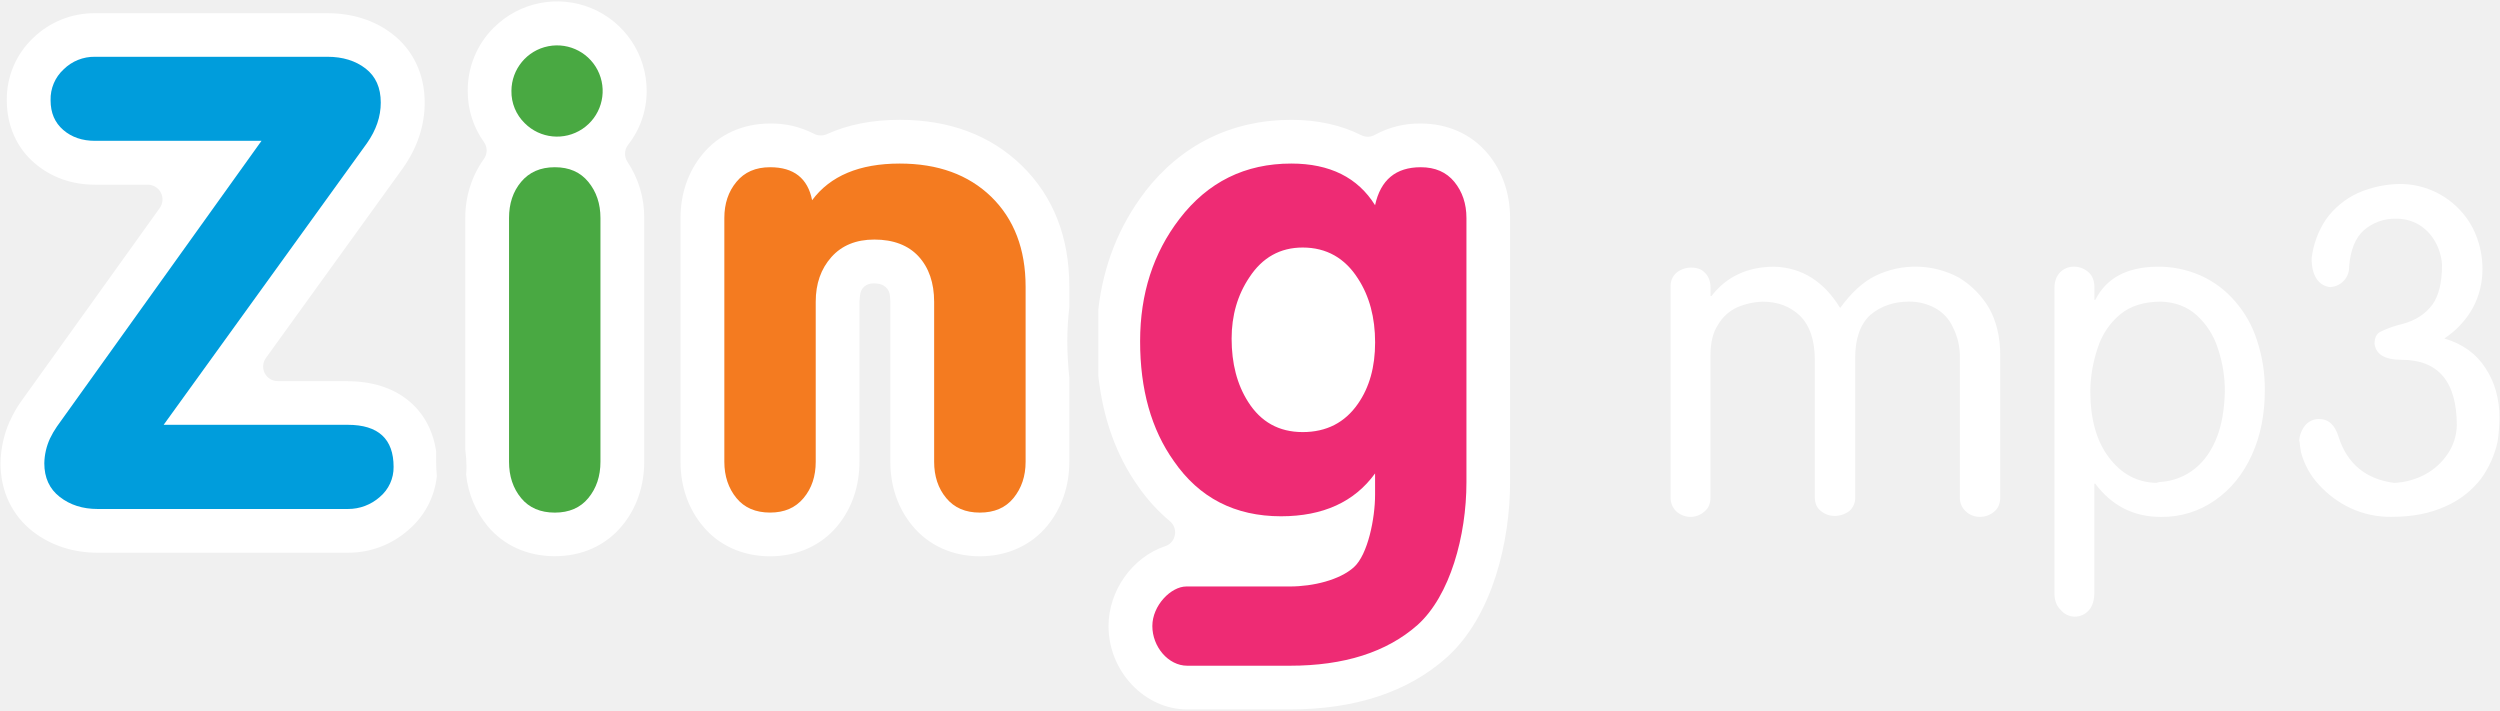
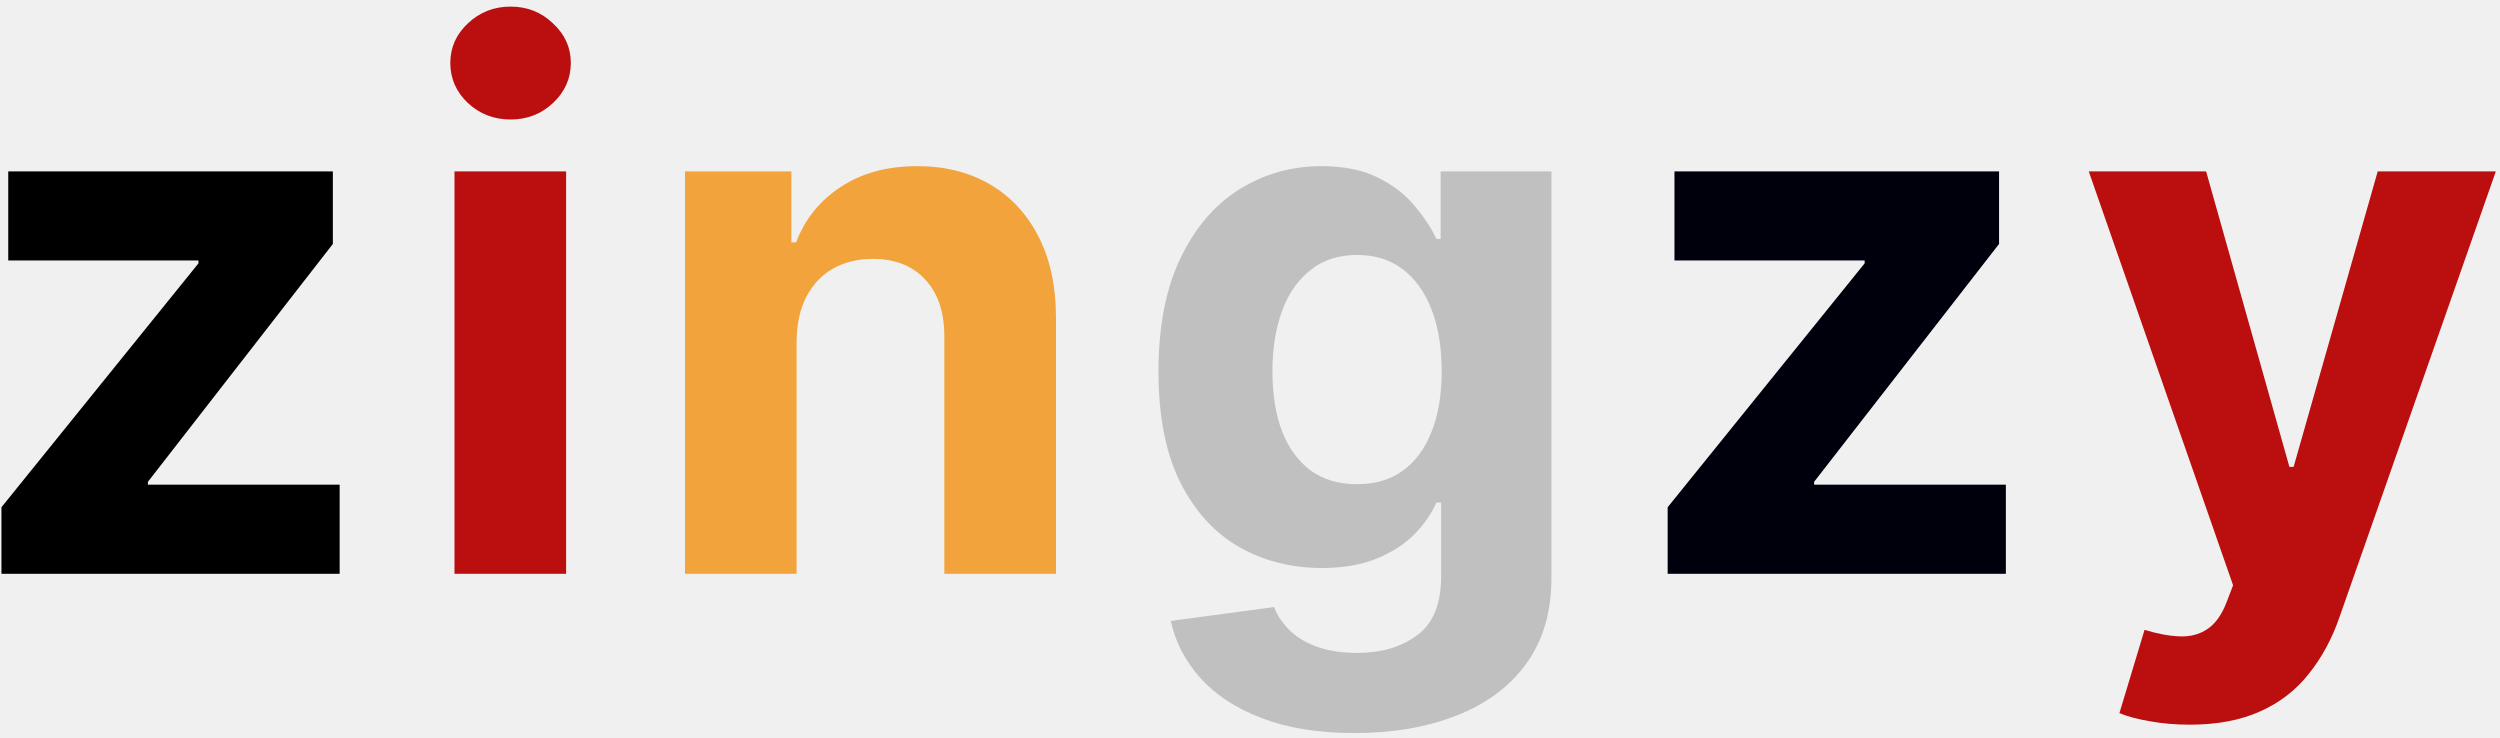
- <svg xmlns="http://www.w3.org/2000/svg" width="936" height="266" viewBox="0 0 936 266">
-   <g fill="none" fill-rule="evenodd">
-     <g>
-       <g>
-         <path fill="#FFF" d="M174.522 177.753c.745 7.003 3.508 13.638 7.952 19.101 6.056 7.35 15.006 11.39 25.243 11.39 10.237 0 19.102-4.04 25.18-11.39 5.412-6.523 8.298-14.856 8.298-23.99v-91.26c.064-7.46-2.115-14.768-6.254-20.976-1.302-1.944-1.228-4.5.184-6.367 4.55-5.769 7.013-12.907 6.99-20.254-.012-13.544-8.176-25.75-20.69-30.932-12.514-5.183-26.918-2.323-36.503 7.247h-.035c-6.309 6.26-9.828 14.798-9.764 23.685-.058 6.897 2.08 13.634 6.106 19.235 1.333 1.9 1.3 4.44-.085 6.304-4.57 6.448-6.997 14.17-6.94 22.072v86.754c.288 2.137.439 4.29.452 6.445 0 .99-.063 2.002-.134 2.964M382.543 61.986c-11.687-11.368-27.075-17.127-45.696-17.127-10.259 0-19.47 1.818-27.28 5.377-1.551.69-3.333.63-4.833-.163-5.069-2.604-10.701-3.919-16.4-3.827-10.215 0-19.15 4.046-25.264 11.44-5.419 6.536-8.277 14.792-8.277 23.946v91.26c0 9.148 2.83 17.418 8.292 24.005 6.02 7.343 15.034 11.382 25.214 11.382 10.181 0 19.201-4.04 25.279-11.425 5.37-6.544 8.2-14.814 8.2-23.961V113l.198-2.263c.183-2.957 2.398-4.754 5.37-4.641l.778.05c2.83.155 4.952 2.001 5.1 4.81l.12 2.044v59.886c0 9.133 2.83 17.417 8.264 23.961 6.07 7.386 15.041 11.425 25.236 11.425s19.173-4.04 25.229-11.382c5.426-6.587 8.277-14.857 8.277-24.004V141.34c-.488-4.519-.74-9.06-.757-13.604.019-4.225.271-8.446.757-12.642v-7.747c0-18.634-6.013-33.88-17.807-45.362M438.031 195.142c1.223 1.04 1.93 2.562 1.939 4.167.003.346-.037.69-.12 1.026-.315 1.953-1.707 3.561-3.595 4.153-12.31 4.11-21.224 16.674-21.224 29.917 0 16.937 13.513 31.206 29.473 31.206H482.9c24.479 0 44.239-6.53 58.72-19.434 17.518-15.74 23.75-44.166 23.75-65.573V81.632c0-9.119-2.829-17.41-8.234-23.96-6.07-7.373-15.02-11.426-25.23-11.426-5.989-.094-11.9 1.369-17.156 4.244-1.572.901-3.494.946-5.108.12-7.527-3.784-16.364-5.744-26.219-5.744-22.2 0-41.197 9.339-54.83 27.032v.056c-9.678 12.678-15.487 27.386-17.369 43.798v25.122c1.783 15.79 6.665 29.614 14.858 41.152 3.367 4.897 7.388 9.313 11.949 13.123M130.226 142.685H103.95c-2.043.005-3.915-1.142-4.839-2.964-.925-1.817-.764-3.998.418-5.66 0 0 51.32-71.098 51.285-71.063 5.434-7.683 8.193-15.967 8.193-24.605 0-10.555-4.323-19.674-12.112-25.666-6.601-5.115-14.985-7.783-24.267-7.783H35.544c-8.593-.067-16.87 3.235-23.057 9.198-6.456 6.071-10.063 14.576-9.94 23.438 0 9.465 3.743 17.89 10.556 23.621 6.112 5.228 13.895 7.952 22.44 7.952h19.853c2.043.023 3.905 1.173 4.84 2.99.934 1.817.787 4.001-.383 5.676 0 0-52 72.556-51.979 72.506-1.59 2.247-2.96 4.642-4.089 7.153l-.156.268c-2.19 4.956-3.36 10.302-3.438 15.72 0 10.435 4.323 19.504 12.197 25.602 6.686 5.15 15.013 7.875 24.146 7.875h93.692c8.372.042 16.465-3.009 22.725-8.568 5.996-5.108 9.796-12.328 10.612-20.162-.183-1.758-.275-3.524-.276-5.292v-4.011c-2.42-16.08-14.815-26.176-33.06-26.176" transform="translate(-83 -56) translate(83 56)" />
-         <path fill="#EE2B74" d="M444.519 249.248c-7.132 0-13.082-7.124-13.082-14.857 0-7.732 6.997-14.814 12.735-14.814H482.9c8.737 0 18.677-2.433 23.976-7.194 5.3-4.762 7.952-18.444 7.952-27.067v-8.072c-7.735 10.682-19.46 16.033-35.176 16.052-17.276 0-30.667-6.89-40.17-20.672-8.434-11.857-12.641-26.822-12.622-44.894 0-17.73 4.92-32.996 14.758-45.8 10.598-13.8 24.545-20.698 41.84-20.693 14.398 0 24.897 5.213 31.37 15.599 2.052-9.48 7.757-14.222 17.114-14.227 5.384 0 9.6 1.84 12.58 5.497 2.978 3.657 4.513 8.164 4.513 13.526v98.972c0 19.943-6.113 42.397-18.267 53.349-11.603 10.272-27.592 15.295-47.868 15.295h-38.381zm70.323-121.044c0-9.303-2.122-17.312-6.416-23.905-4.896-7.697-11.822-11.623-20.701-11.623-8.384 0-15.077 3.692-19.958 11.156-4.436 6.6-6.65 14.283-6.65 22.95 0 9.295 2.037 17.176 6.176 23.67 4.768 7.547 11.579 11.32 20.432 11.32 8.879 0 15.805-3.537 20.7-10.612 4.28-6.133 6.417-13.774 6.417-22.956z" transform="translate(-83 -56) translate(83 56)" />
-         <path fill="#F47B20" d="M271.192 172.893v-91.26c0-5.391 1.507-9.9 4.521-13.527 3-3.658 7.195-5.497 12.622-5.497 8.872 0 14.107 4.153 15.72 12.352 6.778-9.119 17.722-13.724 32.799-13.724 14.286 0 25.71 4.145 34.27 12.437 8.547 8.354 12.862 19.582 12.862 33.674v65.545c0 5.412-1.542 9.904-4.535 13.576-2.992 3.671-7.209 5.447-12.607 5.447s-9.558-1.797-12.586-5.447c-3.028-3.65-4.514-8.192-4.514-13.576v-59.9c0-7.074-1.98-12.797-5.822-16.978-3.842-4.181-9.431-6.325-16.577-6.325-6.827 0-12.21 2.207-16.095 6.586-3.884 4.38-5.844 9.905-5.844 16.71v59.9c0 5.384-1.471 9.904-4.535 13.576-3.063 3.671-7.195 5.447-12.572 5.447-5.377 0-9.607-1.797-12.586-5.447-2.978-3.65-4.52-8.192-4.52-13.576" transform="translate(-83 -56) translate(83 56)" />
-         <path fill="#49A942" d="M190.582 172.893v-91.26c0-5.391 1.478-9.905 4.514-13.527 3.035-3.622 7.188-5.497 12.621-5.497 5.433 0 9.565 1.846 12.558 5.497 2.992 3.65 4.535 8.136 4.535 13.526v91.26c0 5.378-1.512 9.903-4.535 13.577-2.993 3.65-7.202 5.454-12.558 5.454s-9.615-1.804-12.621-5.454c-3.007-3.65-4.514-8.2-4.514-13.576m.898-138.879c.028-8.143 5.8-15.134 13.792-16.701 7.99-1.568 15.977 2.725 19.078 10.254 3.102 7.53.456 16.2-6.321 20.716-6.777 4.515-15.8 3.618-21.554-2.143-3.271-3.177-5.08-7.567-4.995-12.126" transform="translate(-83 -56) translate(83 56)" />
-         <path fill="#009DDC" d="M61.275 159.048h68.951c11.426 0 17.136 5.306 17.136 15.74.062 4.342-1.832 8.48-5.158 11.27-3.287 2.926-7.541 4.531-11.942 4.507h-93.72c-5.57 0-10.287-1.502-14.15-4.506-3.891-3.021-5.802-7.23-5.802-12.607.061-3.203.784-6.358 2.123-9.268.75-1.572 1.625-3.082 2.618-4.513L97.909 52.726H35.544c-4.712 0-8.688-1.33-11.857-4.068-3.17-2.738-4.748-6.402-4.748-11.128-.121-4.381 1.662-8.6 4.889-11.567 3.115-3.077 7.337-4.773 11.716-4.704h87.084c5.66 0 10.492 1.478 14.27 4.414 3.778 2.936 5.66 7.16 5.66 12.734 0 5.242-1.712 10.265-5.158 15.19L61.275 159.047z" transform="translate(-83 -56) translate(83 56)" />
-         <path fill="#FFF" fill-rule="nonzero" d="M625.472 107.242c-.076-1.947.724-3.826 2.179-5.122 1.569-1.268 3.53-1.95 5.546-1.931 2.236 0 3.941.643 5.115 1.93 1.415 1.345 2.123 3.276 2.123 5.795v2.936h.332c5.66-7.33 13.525-10.994 23.595-10.994 10.291.335 18.489 5.483 24.592 15.444 4.198-5.759 8.591-9.768 13.18-12.027 9.94-4.82 21.59-4.57 31.314.672 4.67 2.834 8.561 6.788 11.32 11.503 2.744 4.98 4.117 10.829 4.117 17.545v53.13c0 2.357-.729 4.15-2.186 5.376-1.534 1.333-3.508 2.051-5.54 2.016-1.9 0-3.732-.72-5.122-2.016-1.518-1.365-2.349-3.337-2.264-5.377v-52.018c.106-4.017-.79-7.996-2.603-11.581-1.385-3.074-3.742-5.606-6.707-7.21-2.994-1.599-6.341-2.421-9.735-2.39-5.66 0-10.473 1.65-14.44 4.952-3.806 3.471-5.71 8.871-5.71 16.2v52.04c.112 1.978-.691 3.898-2.179 5.207-1.598 1.202-3.546 1.85-5.546 1.846-1.867-.007-3.674-.66-5.115-1.846-1.514-1.174-2.271-2.91-2.271-5.207v-51.34c0-7.328-1.847-12.842-5.54-16.54-3.693-3.522-8.336-5.284-13.93-5.284-3.357.095-6.665.834-9.742 2.179-2.977 1.403-5.448 3.69-7.075 6.55-1.854 2.802-2.778 6.575-2.773 11.32v53.13c0 2.41-.755 4.201-2.264 5.376-1.445 1.318-3.337 2.039-5.292 2.017-1.921-.03-3.769-.744-5.207-2.017-1.454-1.404-2.246-3.357-2.18-5.377l.008-78.887zM784.125 181.106v40.608c0 2.971-.672 5.214-2.017 6.728-1.349 1.556-3.31 2.447-5.37 2.44-2.058-.047-3.992-1-5.284-2.603-1.514-1.457-2.271-3.528-2.271-6.211V107.914c0-2.519.707-4.504 2.122-5.957 1.352-1.368 3.199-2.134 5.122-2.123 2.05-.022 4.03.737 5.54 2.123 1.448 1.288 2.174 3.163 2.179 5.624v4.698h.34c4.08-8.112 11.718-12.253 22.915-12.423 5.658-.113 11.273 1.004 16.456 3.276 4.972 2.215 9.388 5.512 12.926 9.65 3.72 4.25 6.521 9.223 8.228 14.608 2.007 6.034 2.999 12.36 2.936 18.719 0 9.008-1.595 17.038-4.783 24.089-3.302 7.272-7.89 12.953-13.768 17.042-5.935 4.197-13.05 6.401-20.318 6.296-10.188 0-18.386-4.14-24.593-12.423l-.36-.007zm48.858-34.374c.046-5.531-.834-11.031-2.603-16.272-1.5-4.754-4.22-9.032-7.889-12.408-3.589-3.24-8.07-4.945-13.442-5.115-6.325 0-11.416 1.594-15.274 4.782-3.945 3.301-6.86 7.664-8.398 12.571-1.765 5.186-2.699 10.618-2.766 16.095 0 10.456 2.294 18.71 6.883 24.76 4.642 6.264 10.6 9.478 17.879 9.643.432-.165.884-.277 1.344-.332 4.784-.265 9.364-2.024 13.095-5.03 3.524-2.83 6.266-6.77 8.228-11.822 1.778-4.594 2.76-10.215 2.943-16.865v-.007zM865.471 96.75c.609-5.225 2.45-10.232 5.37-14.608 3.04-4.233 7.115-7.614 11.836-9.82 5.31-2.349 11.067-3.522 16.873-3.438 11.1.372 21.138 6.689 26.276 16.533 2.413 4.788 3.65 10.082 3.609 15.444 0 5.036-1.239 9.995-3.609 14.439-2.584 4.608-6.24 8.525-10.661 11.418 6.83 2.018 11.977 5.74 15.444 11.163 1.721 2.612 3.024 5.476 3.863 8.49.915 3.322 1.367 6.755 1.344 10.201-.056 2.922-.292 5.837-.707 8.73-1.088 5.022-3.203 9.765-6.212 13.93-3.483 4.5-8.042 8.052-13.258 10.328-5.707 2.632-12.452 3.948-20.234 3.948-5.316.082-10.58-1.038-15.402-3.276-4.464-2.112-8.47-5.078-11.794-8.73-3.199-3.448-5.504-7.629-6.714-12.175-.057-.332-.1-.63-.127-.877-.029-.247-.1-.658-.213-1.217-.056-.445-.092-.856-.12-1.216-.027-.36-.098-.713-.212-1.055.154-2.06.912-4.028 2.179-5.66 1.285-1.544 3.19-2.436 5.2-2.433 3.57 0 6.028 2.24 7.372 6.721 3.24 10.07 10.171 15.804 20.793 17.205 4.009-.18 7.93-1.24 11.482-3.106 3.443-1.833 6.38-4.486 8.554-7.725 2.145-3.15 3.337-6.851 3.431-10.661 0-16.39-6.89-24.586-20.673-24.591-6.254 0-9.63-2.014-10.13-6.042 0-2.186.707-3.664 2.178-4.45 2.651-1.29 5.44-2.278 8.313-2.942 4.811-1.283 8.532-3.689 11.164-7.216 2.406-3.358 3.608-8.339 3.608-14.942-.197-3.171-1.145-6.25-2.766-8.984-1.472-2.53-3.57-4.64-6.091-6.127-2.546-1.434-5.427-2.167-8.349-2.122-4.402-.12-8.69 1.406-12.027 4.28-3.193 2.83-5.04 7.362-5.54 13.597.138 4.071-3.007 7.504-7.074 7.725-2.095-.183-3.986-1.331-5.115-3.105-1.224-1.804-1.861-4.386-1.861-7.634z" transform="translate(-83 -56) translate(83 56)" />
-       </g>
-     </g>
-   </g>
+ <svg xmlns="http://www.w3.org/2000/svg" width="122" height="36" viewBox="0 0 122 36" fill="none">
+   <path d="M0.071 28V24.753L9.685 12.851V12.71H0.403V8.364H16.243V11.905L7.217 23.513V23.653H16.575V28H0.071Z" fill="black" />
+   <path d="M22.18 28V8.364H27.626V28H22.18ZM24.916 5.832C24.106 5.832 23.411 5.564 22.832 5.027C22.261 4.482 21.975 3.83 21.975 3.071C21.975 2.321 22.261 1.678 22.832 1.141C23.411 0.595 24.106 0.322 24.916 0.322C25.725 0.322 26.416 0.595 26.986 1.141C27.566 1.678 27.856 2.321 27.856 3.071C27.856 3.83 27.566 4.482 26.986 5.027C26.416 5.564 25.725 5.832 24.916 5.832ZM106.853 35.364C106.162 35.364 105.515 35.308 104.91 35.197C104.313 35.095 103.819 34.963 103.427 34.801L104.654 30.736C105.293 30.932 105.868 31.038 106.38 31.055C106.9 31.072 107.347 30.953 107.722 30.697C108.106 30.442 108.417 30.007 108.655 29.393L108.975 28.562L101.931 8.364H107.658L111.723 22.784H111.928L116.032 8.364H121.797L114.165 30.122C113.799 31.179 113.3 32.099 112.669 32.883C112.047 33.676 111.259 34.285 110.304 34.712C109.35 35.146 108.199 35.364 106.853 35.364Z" fill="#BB0E0F" />
+   <path d="M38.874 16.648V28H33.428V8.364H38.619V11.828H38.849C39.283 10.686 40.012 9.783 41.035 9.118C42.058 8.445 43.298 8.108 44.755 8.108C46.119 8.108 47.308 8.406 48.322 9.003C49.336 9.599 50.124 10.452 50.687 11.56C51.249 12.659 51.531 13.972 51.531 15.497V28H46.084V16.469C46.093 15.267 45.786 14.329 45.164 13.656C44.542 12.974 43.685 12.633 42.594 12.633C41.861 12.633 41.214 12.791 40.651 13.107C40.097 13.422 39.663 13.882 39.347 14.487C39.041 15.084 38.883 15.804 38.874 16.648Z" fill="#F2A33B" />
+   <path d="M66.109 35.773C64.345 35.773 62.832 35.53 61.571 35.044C60.318 34.567 59.321 33.915 58.58 33.088C57.838 32.261 57.357 31.332 57.135 30.301L62.172 29.624C62.325 30.016 62.568 30.382 62.901 30.723C63.233 31.064 63.672 31.337 64.217 31.541C64.771 31.754 65.445 31.861 66.237 31.861C67.422 31.861 68.398 31.571 69.165 30.991C69.94 30.421 70.328 29.462 70.328 28.115V24.523H70.098C69.859 25.068 69.501 25.584 69.024 26.07C68.547 26.555 67.933 26.952 67.183 27.259C66.433 27.565 65.538 27.719 64.499 27.719C63.024 27.719 61.682 27.378 60.472 26.696C59.27 26.006 58.311 24.953 57.595 23.538C56.888 22.115 56.534 20.317 56.534 18.143C56.534 15.919 56.896 14.061 57.621 12.57C58.345 11.078 59.308 9.962 60.51 9.22C61.72 8.479 63.045 8.108 64.486 8.108C65.585 8.108 66.506 8.295 67.247 8.67C67.989 9.037 68.585 9.497 69.037 10.051C69.497 10.597 69.851 11.133 70.098 11.662H70.303V8.364H75.71V28.192C75.71 29.862 75.301 31.26 74.483 32.385C73.665 33.51 72.531 34.354 71.082 34.916C69.642 35.487 67.984 35.773 66.109 35.773ZM66.225 23.628C67.102 23.628 67.844 23.41 68.449 22.976C69.062 22.533 69.531 21.902 69.855 21.084C70.188 20.257 70.354 19.268 70.354 18.118C70.354 16.967 70.192 15.97 69.868 15.126C69.544 14.274 69.075 13.614 68.462 13.145C67.848 12.676 67.102 12.442 66.225 12.442C65.33 12.442 64.575 12.685 63.962 13.171C63.348 13.648 62.884 14.312 62.568 15.165C62.253 16.017 62.095 17.001 62.095 18.118C62.095 19.251 62.253 20.232 62.568 21.058C62.892 21.876 63.357 22.511 63.962 22.963C64.575 23.406 65.33 23.628 66.225 23.628Z" fill="#C0C0C0" />
+   <path d="M81.382 28V24.753L90.995 12.851V12.71H81.714V8.364H97.554V11.905L88.528 23.513V23.653H97.886V28H81.382Z" fill="#00000C" />
</svg>
